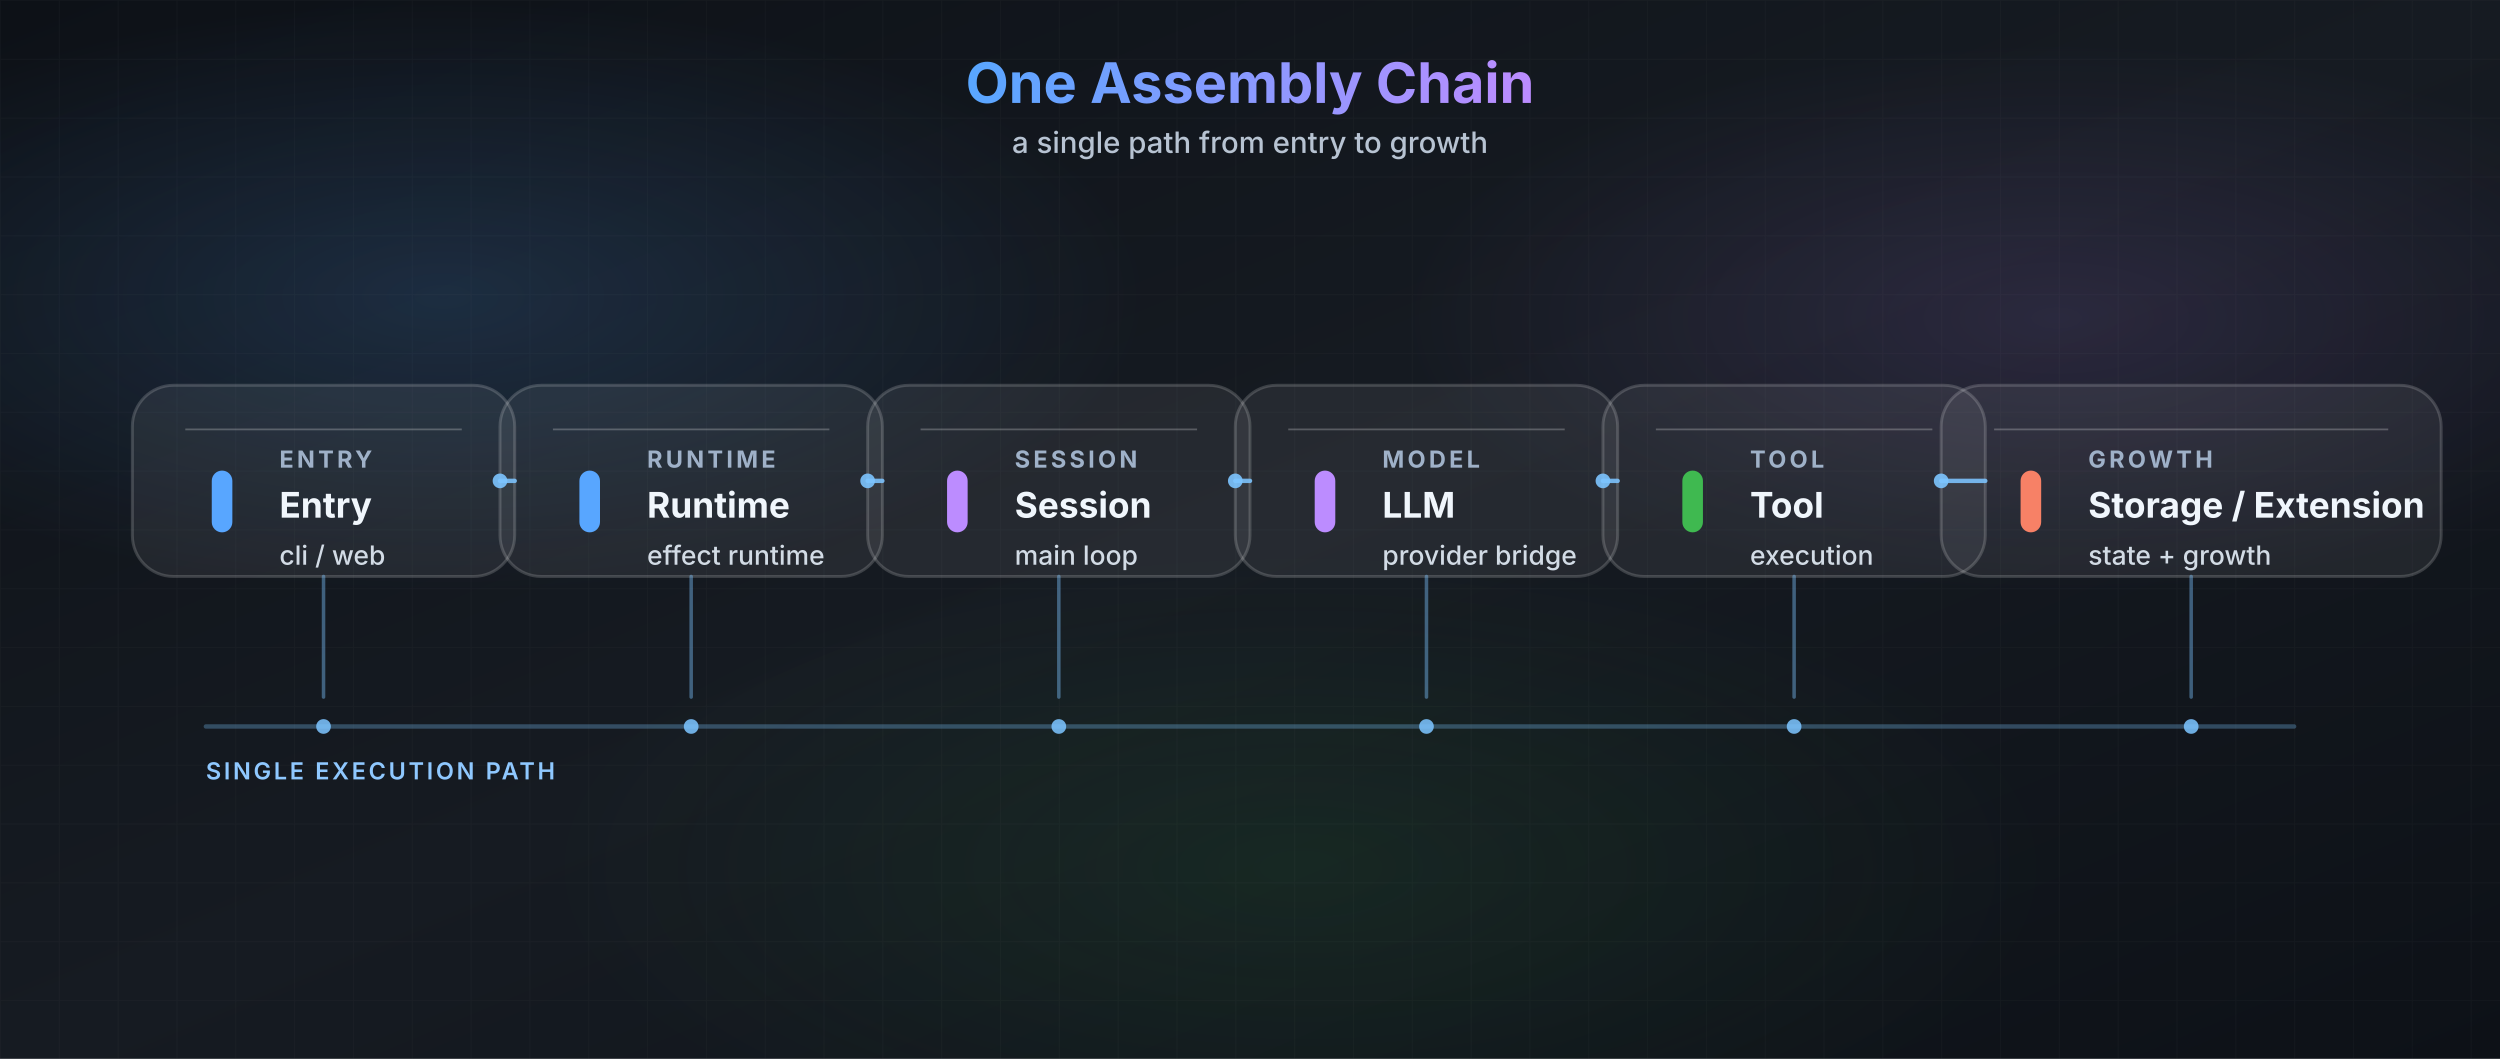
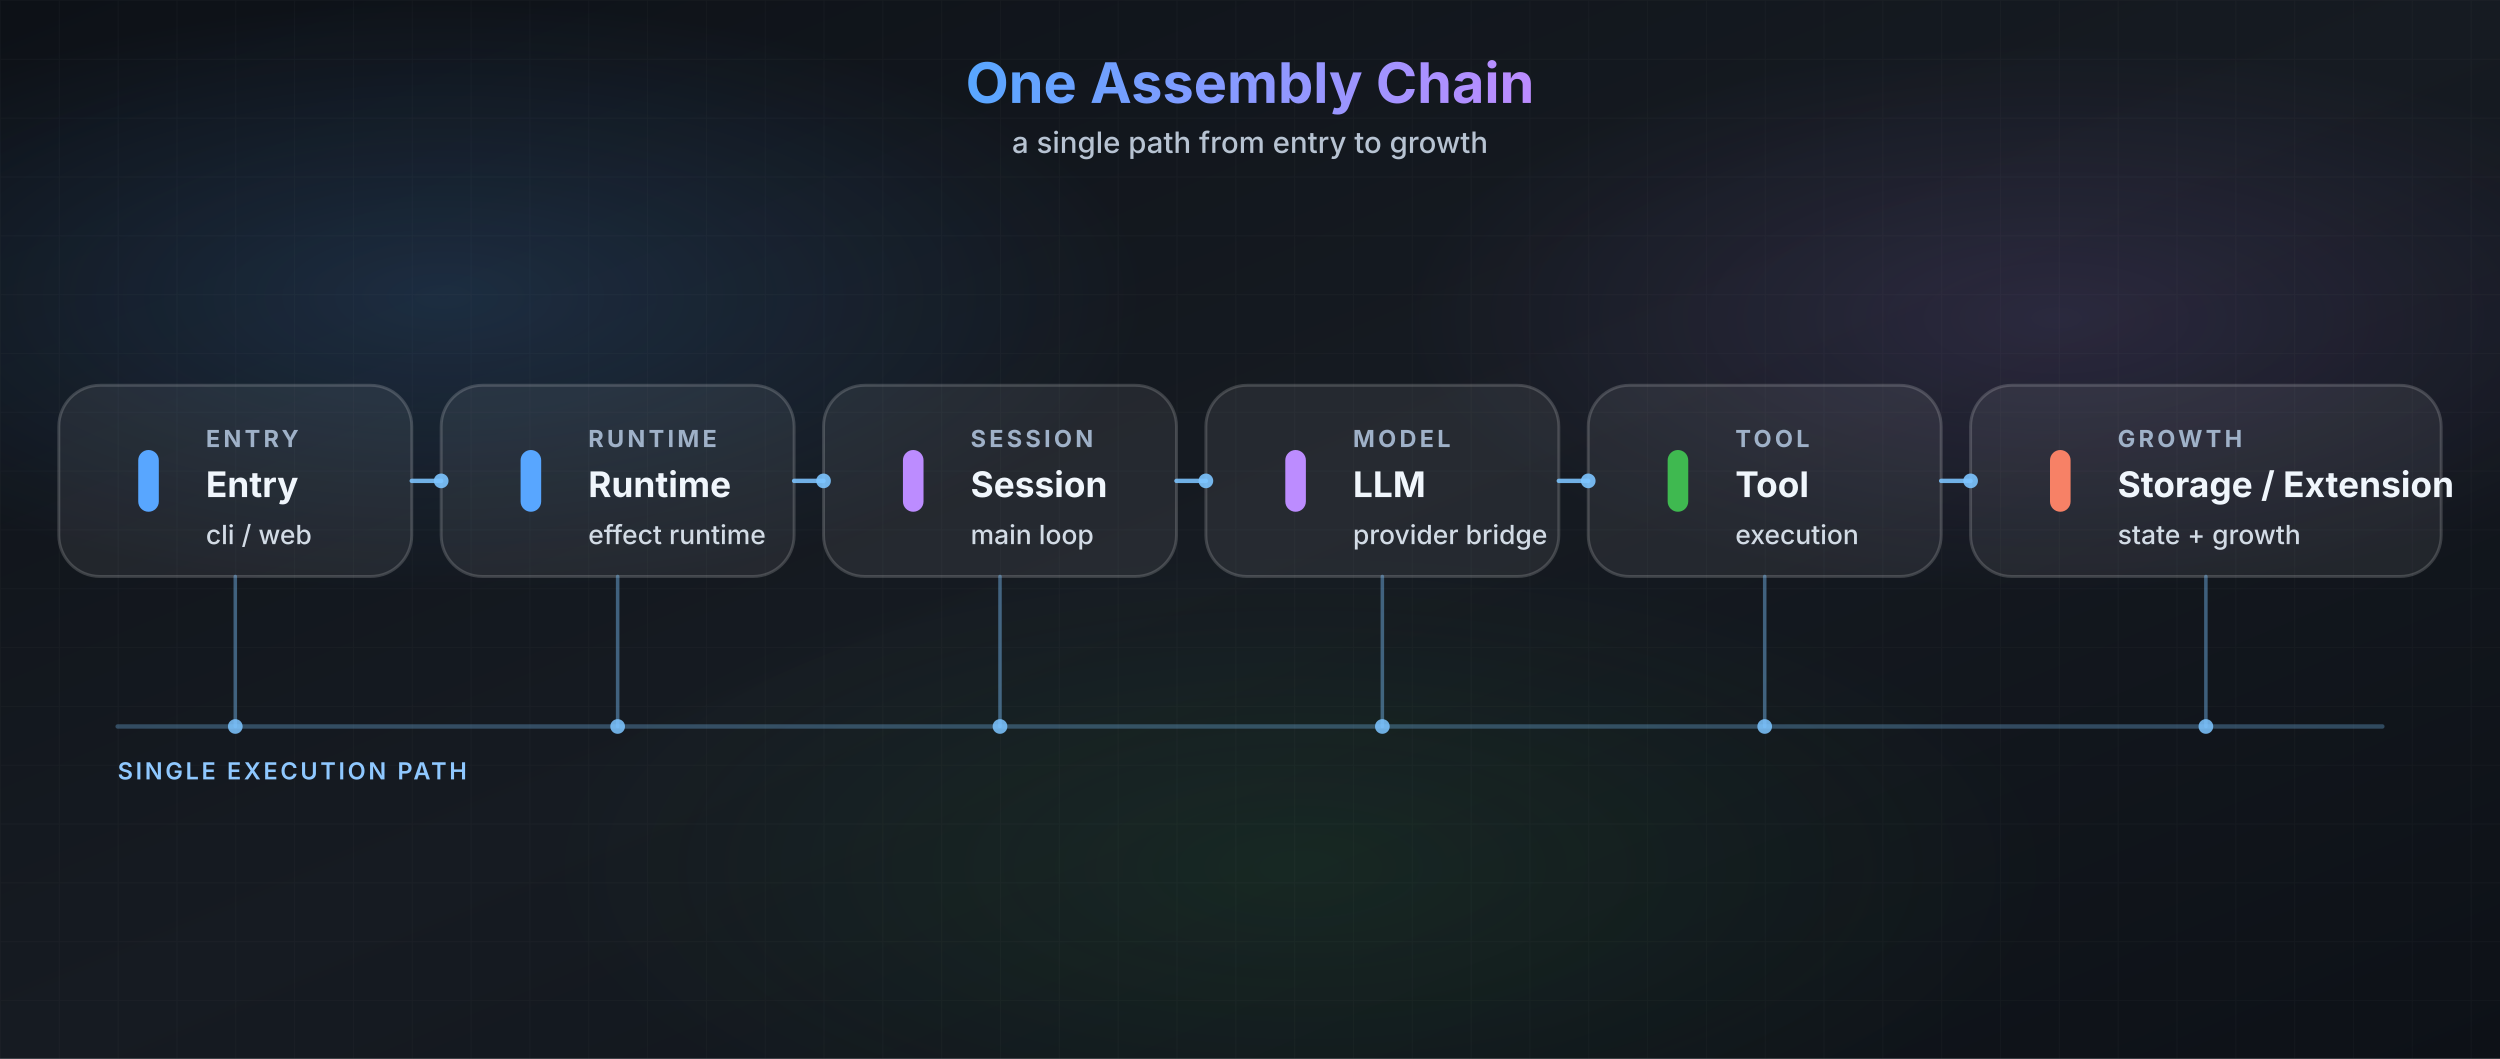
<svg xmlns="http://www.w3.org/2000/svg" viewBox="0 0 1700 720" width="1700" height="720" role="img" aria-label="One Assembly Chain">
  <style>
    text { font-family: "Inter", "SF Pro Display", -apple-system, BlinkMacSystemFont, "Segoe UI", sans-serif; }
    .title { font-size: 38px; font-weight: 700; fill: url(#titleGrad); }
    .subtitle { font-size: 20px; font-weight: 500; fill: #b7c3d2; }
    .node-title { font-size: 24px; font-weight: 700; fill: #f0f6fc; }
    .node-meta { font-size: 18px; font-weight: 500; fill: #d2dbe5; }
    .eyebrow { font-size: 16px; font-weight: 700; letter-spacing: 2.2px; fill: #9fb1c8; }
    .support { font-size: 16px; font-weight: 600; letter-spacing: 1.8px; fill: #8fc8ff; }
    .card { fill: rgba(255,255,255,0.07); stroke: rgba(255,255,255,0.17); stroke-width: 2; }
    .card-line { stroke: rgba(255,255,255,0.24); stroke-width: 1.2; }
    .rail { fill: none; stroke: rgba(125,196,255,0.30); stroke-width: 3; stroke-linecap: round; }
    .stem { fill: none; stroke: rgba(125,196,255,0.42); stroke-width: 2.4; stroke-linecap: round; }
    .dot { fill: rgba(125,196,255,0.86); }
    .link { fill: none; stroke: rgba(125,196,255,0.88); stroke-width: 3; stroke-linecap: round; }
    .link-node { fill: rgba(125,196,255,0.90); }
  </style>
  <defs>
    <linearGradient id="bg" x1="0%" y1="0%" x2="100%" y2="100%">
      <stop offset="0%" stop-color="#0d1117" />
      <stop offset="50%" stop-color="#161b22" />
      <stop offset="100%" stop-color="#0d1117" />
    </linearGradient>
    <linearGradient id="titleGrad" x1="0%" y1="0%" x2="100%" y2="0%">
      <stop offset="0%" stop-color="#58a6ff" />
      <stop offset="100%" stop-color="#bc8cff" />
    </linearGradient>
    <radialGradient id="glowBlue" cx="18%" cy="28%" r="28%">
      <stop offset="0%" stop-color="#58a6ff" stop-opacity="0.16" />
      <stop offset="100%" stop-color="#58a6ff" stop-opacity="0" />
    </radialGradient>
    <radialGradient id="glowPurple" cx="82%" cy="30%" r="26%">
      <stop offset="0%" stop-color="#bc8cff" stop-opacity="0.13" />
      <stop offset="100%" stop-color="#bc8cff" stop-opacity="0" />
    </radialGradient>
    <radialGradient id="glowGreen" cx="52%" cy="82%" r="30%">
      <stop offset="0%" stop-color="#3fb950" stop-opacity="0.10" />
      <stop offset="100%" stop-color="#3fb950" stop-opacity="0" />
    </radialGradient>
    <pattern id="grid" width="40" height="40" patternUnits="userSpaceOnUse">
      <path d="M40 0 L0 0 0 40" fill="none" stroke="rgba(255,255,255,0.03)" stroke-width="1" />
    </pattern>
  </defs>
  <rect width="1700" height="720" fill="url(#bg)" />
  <rect width="1700" height="720" fill="url(#grid)" />
  <rect width="1700" height="720" fill="url(#glowBlue)" />
  <rect width="1700" height="720" fill="url(#glowPurple)" />
  <rect width="1700" height="720" fill="url(#glowGreen)" />
  <text x="850" y="70" text-anchor="middle" class="title">One Assembly Chain</text>
  <text x="850" y="104" text-anchor="middle" class="subtitle">a single path from entry to growth</text>
-   <path d="M140 494 H1560" class="rail" />
-   <circle cx="220" cy="494" r="5" class="dot" />
-   <circle cx="470" cy="494" r="5" class="dot" />
-   <circle cx="720" cy="494" r="5" class="dot" />
-   <circle cx="970" cy="494" r="5" class="dot" />
-   <circle cx="1220" cy="494" r="5" class="dot" />
-   <circle cx="1490" cy="494" r="5" class="dot" />
-   <text x="140" y="530" class="support">SINGLE EXECUTION PATH</text>
+   <path d="M80 494 H1620" class="rail" />
+   <circle cx="160" cy="494" r="5" class="dot" />
+   <circle cx="420" cy="494" r="5" class="dot" />
+   <circle cx="680" cy="494" r="5" class="dot" />
+   <circle cx="940" cy="494" r="5" class="dot" />
+   <circle cx="1200" cy="494" r="5" class="dot" />
+   <circle cx="1500" cy="494" r="5" class="dot" />
+   <text x="80" y="530" class="support">SINGLE EXECUTION PATH</text>
  <g>
-     <rect x="90" y="262" width="260" height="130" rx="28" class="card" />
-     <line x1="126" y1="292" x2="314" y2="292" class="card-line" />
-     <rect x="144" y="320" width="14" height="42" rx="7" fill="#58a6ff" />
-     <text x="190" y="318" class="eyebrow">ENTRY</text>
-     <text x="190" y="352" class="node-title">Entry</text>
-     <text x="190" y="384" class="node-meta">cli / web</text>
-     <path d="M220 392 L220 474" class="stem" />
+     <rect x="40" y="262" width="240" height="130" rx="28" class="card" />
+     <rect x="94" y="306" width="14" height="42" rx="7" fill="#58a6ff" />
+     <text x="140" y="304" class="eyebrow">ENTRY</text>
+     <text x="140" y="338" class="node-title">Entry</text>
+     <text x="140" y="370" class="node-meta">cli / web</text>
+     <path d="M160 392 L160 494" class="stem" />
  </g>
  <g>
-     <rect x="340" y="262" width="260" height="130" rx="28" class="card" />
-     <line x1="376" y1="292" x2="564" y2="292" class="card-line" />
-     <rect x="394" y="320" width="14" height="42" rx="7" fill="#58a6ff" />
-     <text x="440" y="318" class="eyebrow">RUNTIME</text>
-     <text x="440" y="352" class="node-title">Runtime</text>
-     <text x="440" y="384" class="node-meta">effect runtime</text>
-     <path d="M470 392 L470 474" class="stem" />
+     <rect x="300" y="262" width="240" height="130" rx="28" class="card" />
+     <rect x="354" y="306" width="14" height="42" rx="7" fill="#58a6ff" />
+     <text x="400" y="304" class="eyebrow">RUNTIME</text>
+     <text x="400" y="338" class="node-title">Runtime</text>
+     <text x="400" y="370" class="node-meta">effect runtime</text>
+     <path d="M420 392 L420 494" class="stem" />
  </g>
  <g>
-     <rect x="590" y="262" width="260" height="130" rx="28" class="card" />
-     <line x1="626" y1="292" x2="814" y2="292" class="card-line" />
-     <rect x="644" y="320" width="14" height="42" rx="7" fill="#bc8cff" />
-     <text x="690" y="318" class="eyebrow">SESSION</text>
-     <text x="690" y="352" class="node-title">Session</text>
-     <text x="690" y="384" class="node-meta">main loop</text>
-     <path d="M720 392 L720 474" class="stem" />
+     <rect x="560" y="262" width="240" height="130" rx="28" class="card" />
+     <rect x="614" y="306" width="14" height="42" rx="7" fill="#bc8cff" />
+     <text x="660" y="304" class="eyebrow">SESSION</text>
+     <text x="660" y="338" class="node-title">Session</text>
+     <text x="660" y="370" class="node-meta">main loop</text>
+     <path d="M680 392 L680 494" class="stem" />
  </g>
  <g>
-     <rect x="840" y="262" width="260" height="130" rx="28" class="card" />
-     <line x1="876" y1="292" x2="1064" y2="292" class="card-line" />
-     <rect x="894" y="320" width="14" height="42" rx="7" fill="#bc8cff" />
-     <text x="940" y="318" class="eyebrow">MODEL</text>
-     <text x="940" y="352" class="node-title">LLM</text>
-     <text x="940" y="384" class="node-meta">provider bridge</text>
-     <path d="M970 392 L970 474" class="stem" />
+     <rect x="820" y="262" width="240" height="130" rx="28" class="card" />
+     <rect x="874" y="306" width="14" height="42" rx="7" fill="#bc8cff" />
+     <text x="920" y="304" class="eyebrow">MODEL</text>
+     <text x="920" y="338" class="node-title">LLM</text>
+     <text x="920" y="370" class="node-meta">provider bridge</text>
+     <path d="M940 392 L940 494" class="stem" />
  </g>
  <g>
-     <rect x="1090" y="262" width="260" height="130" rx="28" class="card" />
-     <line x1="1126" y1="292" x2="1314" y2="292" class="card-line" />
-     <rect x="1144" y="320" width="14" height="42" rx="7" fill="#3fb950" />
-     <text x="1190" y="318" class="eyebrow">TOOL</text>
-     <text x="1190" y="352" class="node-title">Tool</text>
-     <text x="1190" y="384" class="node-meta">execution</text>
-     <path d="M1220 392 L1220 474" class="stem" />
+     <rect x="1080" y="262" width="240" height="130" rx="28" class="card" />
+     <rect x="1134" y="306" width="14" height="42" rx="7" fill="#3fb950" />
+     <text x="1180" y="304" class="eyebrow">TOOL</text>
+     <text x="1180" y="338" class="node-title">Tool</text>
+     <text x="1180" y="370" class="node-meta">execution</text>
+     <path d="M1200 392 L1200 494" class="stem" />
  </g>
  <g>
-     <rect x="1320" y="262" width="340" height="130" rx="28" class="card" />
-     <line x1="1356" y1="292" x2="1624" y2="292" class="card-line" />
-     <rect x="1374" y="320" width="14" height="42" rx="7" fill="#f78166" />
-     <text x="1420" y="318" class="eyebrow">GROWTH</text>
-     <text x="1420" y="352" class="node-title">Storage / Extension</text>
-     <text x="1420" y="384" class="node-meta">state + growth</text>
-     <path d="M1490 392 L1490 474" class="stem" />
+     <rect x="1340" y="262" width="320" height="130" rx="28" class="card" />
+     <rect x="1394" y="306" width="14" height="42" rx="7" fill="#f78166" />
+     <text x="1440" y="304" class="eyebrow">GROWTH</text>
+     <text x="1440" y="338" class="node-title">Storage / Extension</text>
+     <text x="1440" y="370" class="node-meta">state + growth</text>
+     <path d="M1500 392 L1500 494" class="stem" />
  </g>
-   <path d="M350 327 L340 327" class="link" />
-   <path d="M600 327 L590 327" class="link" />
-   <path d="M850 327 L840 327" class="link" />
-   <path d="M1100 327 L1090 327" class="link" />
-   <path d="M1350 327 L1320 327" class="link" />
-   <circle cx="340" cy="327" r="5" class="link-node" />
-   <circle cx="590" cy="327" r="5" class="link-node" />
-   <circle cx="840" cy="327" r="5" class="link-node" />
-   <circle cx="1090" cy="327" r="5" class="link-node" />
-   <circle cx="1320" cy="327" r="5" class="link-node" />
+   <path d="M280 327 L300 327" class="link" />
+   <path d="M540 327 L560 327" class="link" />
+   <path d="M800 327 L820 327" class="link" />
+   <path d="M1060 327 L1080 327" class="link" />
+   <path d="M1320 327 L1340 327" class="link" />
+   <circle cx="300" cy="327" r="5" class="link-node" />
+   <circle cx="560" cy="327" r="5" class="link-node" />
+   <circle cx="820" cy="327" r="5" class="link-node" />
+   <circle cx="1080" cy="327" r="5" class="link-node" />
+   <circle cx="1340" cy="327" r="5" class="link-node" />
</svg>
